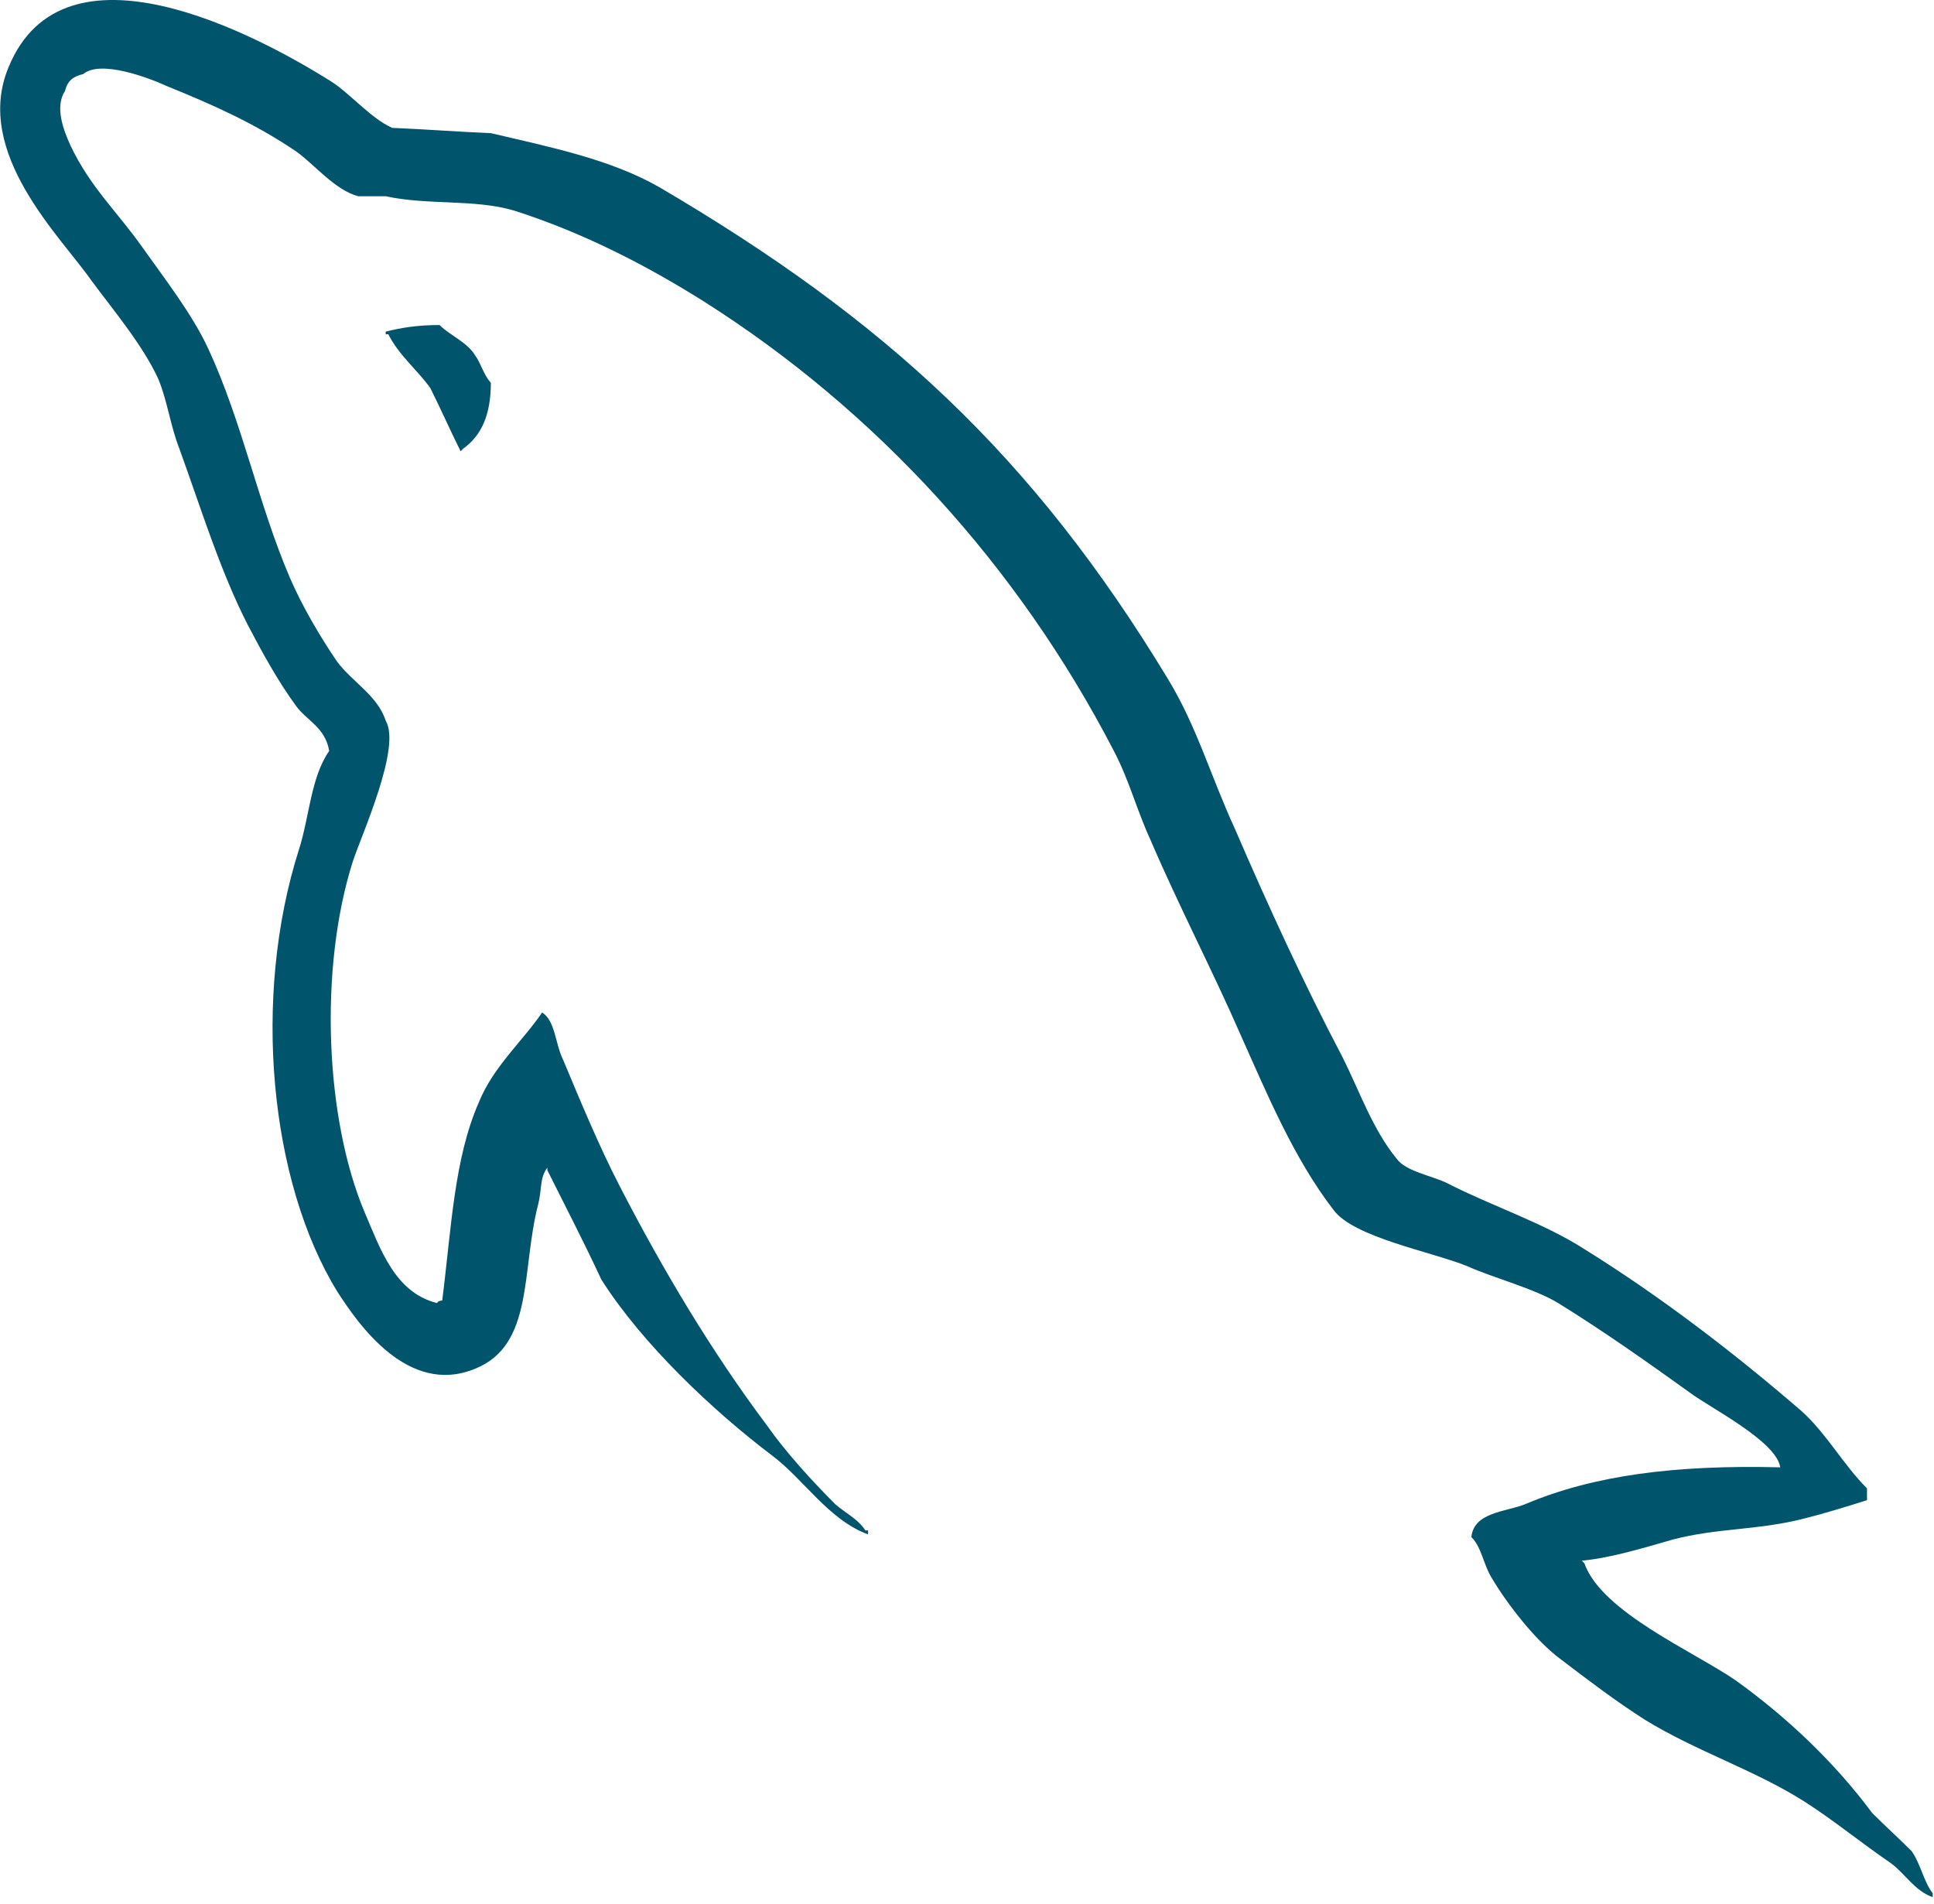
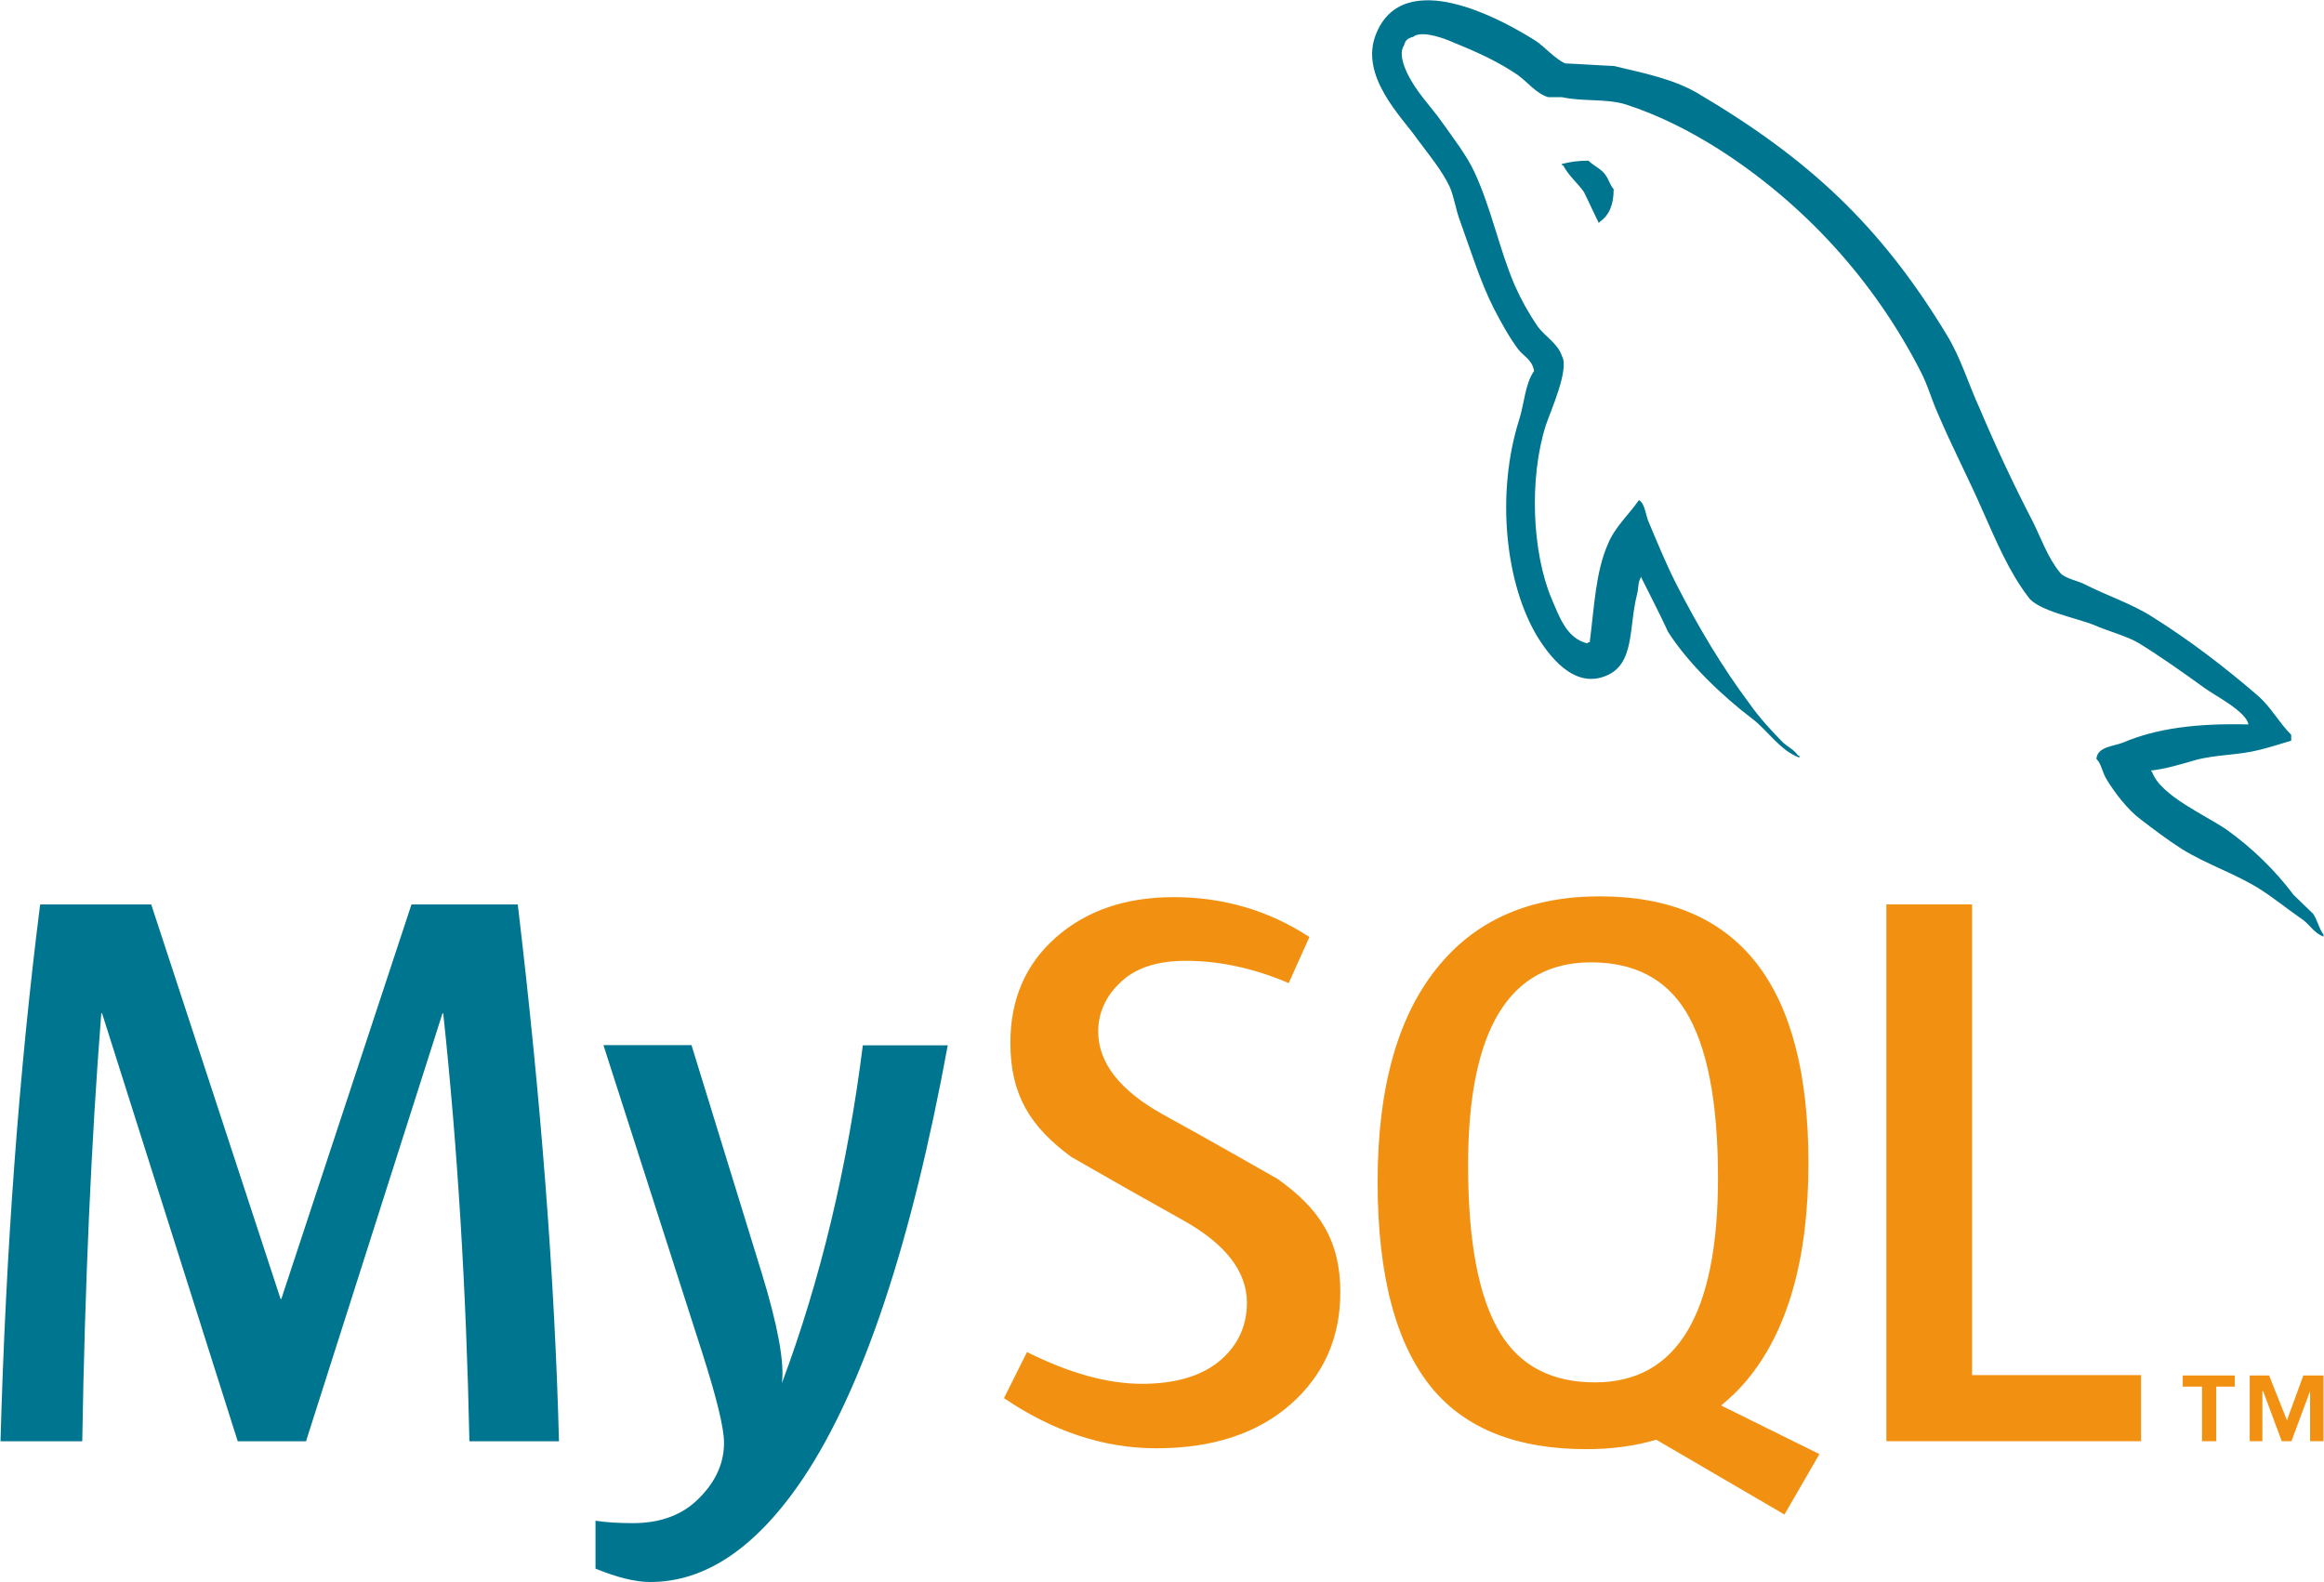
- <svg xmlns="http://www.w3.org/2000/svg" width="2500" height="2461" viewBox="0 0 256 252" preserveAspectRatio="xMinYMin meet">
-   <path d="M235.648 194.212c-13.918-.347-24.705 1.045-33.752 4.872-2.61 1.043-6.786 1.044-7.134 4.35 1.392 1.392 1.566 3.654 2.784 5.567 2.09 3.479 5.741 8.177 9.047 10.614 3.653 2.783 7.308 5.566 11.134 8.002 6.786 4.176 14.442 6.611 21.053 10.787 3.829 2.434 7.654 5.568 11.482 8.177 1.914 1.39 3.131 3.654 5.568 4.523v-.521c-1.219-1.567-1.567-3.828-2.784-5.568-1.738-1.74-3.48-3.306-5.22-5.046-5.045-6.784-11.308-12.7-18.093-17.571-5.567-3.828-17.747-9.047-20.008-15.485 0 0-.175-.173-.348-.347 3.827-.348 8.35-1.74 12.005-2.784 5.915-1.567 11.308-1.218 17.398-2.784 2.783-.696 5.567-1.566 8.35-2.436v-1.565c-3.13-3.132-5.392-7.307-8.698-10.265-8.873-7.657-18.617-15.137-28.707-21.4-5.394-3.48-12.354-5.742-18.095-8.699-2.086-1.045-5.567-1.566-6.784-3.306-3.133-3.827-4.873-8.872-7.134-13.396-5.044-9.57-9.917-20.182-14.267-30.272-3.13-6.786-5.044-13.572-8.872-19.834-17.92-29.577-37.406-47.497-67.33-65.07-6.438-3.653-14.093-5.219-22.27-7.132-4.348-.175-8.699-.522-13.048-.697-2.784-1.218-5.568-4.523-8.004-6.089C34.006 4.573 8.429-8.996 1.122 8.924c-4.698 11.308 6.96 22.442 10.96 28.185 2.96 4.001 6.786 8.524 8.874 13.048 1.218 2.956 1.565 6.09 2.783 9.221 2.785 7.653 5.393 16.18 9.048 23.314 1.914 3.653 4.001 7.48 6.437 10.786 1.392 1.913 3.827 2.784 4.35 5.915-2.435 3.48-2.61 8.7-4.003 13.049-6.263 19.66-3.826 44.017 5.046 58.457 2.783 4.348 9.395 13.92 18.268 10.265 7.83-3.131 6.09-13.048 8.35-21.747.524-2.09.176-3.48 1.219-4.872v.349c2.436 4.87 4.871 9.569 7.133 14.44 5.394 8.524 14.788 17.398 22.617 23.314 4.177 3.13 7.482 8.524 12.702 10.438v-.523h-.349c-1.044-1.566-2.61-2.261-4.001-3.48-3.131-3.13-6.612-6.958-9.047-10.438-7.306-9.744-13.745-20.53-19.486-31.665-2.783-5.392-5.22-11.308-7.481-16.701-1.045-2.09-1.045-5.22-2.784-6.263-2.61 3.827-6.437 7.133-8.351 11.83-3.304 7.481-3.653 16.702-4.871 26.27-.696.176-.349 0-.697.35-5.566-1.394-7.48-7.134-9.569-12.006-5.22-12.352-6.09-32.186-1.565-46.452 1.218-3.654 6.438-15.136 4.35-18.616-1.044-3.306-4.525-5.22-6.438-7.829-2.261-3.306-4.698-7.48-6.263-11.135-4.176-9.743-6.264-20.53-10.787-30.273-2.088-4.524-5.74-9.22-8.699-13.396-3.305-4.697-6.959-8.004-9.569-13.571-.869-1.913-2.088-5.045-.696-7.133.348-1.392 1.043-1.913 2.436-2.261 2.262-1.915 8.7.521 10.96 1.565 6.438 2.608 11.831 5.046 17.225 8.699 2.435 1.74 5.045 5.046 8.176 5.916h3.654c5.568 1.217 11.83.348 17.05 1.913 9.222 2.957 17.572 7.307 25.054 12.005 22.792 14.44 41.58 34.97 54.282 59.501 2.088 4 2.957 7.656 4.871 11.83 3.655 8.526 8.178 17.225 11.83 25.576 3.654 8.176 7.133 16.528 12.353 23.314 2.61 3.652 13.048 5.567 17.746 7.481 3.48 1.565 8.874 2.958 12.005 4.871 5.915 3.652 11.83 7.83 17.398 11.83 2.784 2.088 11.482 6.438 12.005 9.917z" fill="#00546B" />
-   <path d="M58.186 43.022c-2.957 0-5.044.35-7.132.871v.348h.348c1.393 2.784 3.827 4.698 5.566 7.133 1.393 2.783 2.61 5.568 4.003 8.352.173-.175.347-.348.347-.348 2.437-1.741 3.654-4.524 3.654-8.7-1.044-1.217-1.218-2.435-2.088-3.653-1.043-1.741-3.306-2.61-4.698-4.003z" fill="#00546B" />
+ <svg xmlns="http://www.w3.org/2000/svg" height="1702" viewBox="-7.938 -7.939 72.731 49.537" width="2500">
+   <g stroke-width=".187">
+     <path d="m21.72 24.79c-1.143 6.217-2.65 10.74-4.521 13.55-1.458 2.172-3.055 3.258-4.794 3.258-.464 0-1.035-.14-1.714-.418v-1.5c.331.05.72.075 1.167.075.811 0 1.465-.224 1.963-.673.596-.547.894-1.161.894-1.842 0-.465-.233-1.42-.696-2.864l-3.08-9.59h2.757l2.21 7.173c.497 1.628.704 2.765.621 3.413 1.21-3.238 2.054-6.766 2.534-10.58h2.658m-12.17 12.4h-2.806c-.099-4.75-.372-9.215-.82-13.4h-.023l-4.273 13.4h-2.138l-4.247-13.4h-.025c-.315 4.018-.513 8.483-.596 13.4h-2.559c.165-5.978.58-11.58 1.241-16.81h3.478l4.049 12.35h.025l4.074-12.35h3.328c.728 6.126 1.159 11.73 1.29 16.81" fill="#00758f" />
+     <path d="m59.08 37.19h-7.973v-16.81h2.683v14.74h5.29v2.068m-20.05-3.363c-.68-1.096-1.019-2.854-1.019-5.279 0-4.233 1.284-6.351 3.85-6.351 1.342 0 2.327.507 2.956 1.519.678 1.096 1.018 2.84 1.018 5.231 0 4.267-1.284 6.402-3.85 6.402-1.341 0-2.327-.506-2.955-1.52m9.985 3.768-3.082-1.524c.274-.226.535-.47.77-.75 1.31-1.543 1.964-3.826 1.964-6.849 0-5.562-2.178-8.344-6.533-8.344-2.136 0-3.801.705-4.993 2.118-1.31 1.544-1.963 3.82-1.963 6.824 0 2.955.58 5.123 1.738 6.5 1.056 1.245 2.653 1.868 4.792 1.868.798 0 1.53-.098 2.195-.295l4.013 2.342 1.094-1.89m-15-5.065c0 1.426-.522 2.596-1.564 3.512-1.042.911-2.443 1.369-4.196 1.369-1.64 0-3.23-.527-4.77-1.57l.721-1.444c1.325.664 2.524.995 3.6.995 1.01 0 1.8-.225 2.372-.67.57-.449.913-1.074.913-1.867 0-.998-.695-1.851-1.968-2.567a306.291 306.291 0 0 1 -3.526-1.998c-1.273-.932-1.912-1.931-1.912-3.577 0-1.362.476-2.463 1.427-3.3.953-.84 2.183-1.26 3.689-1.26 1.557 0 2.972.417 4.247 1.248l-.648 1.443c-1.09-.464-2.166-.697-3.227-.697-.86 0-1.524.208-1.986.624-.465.413-.752.945-.752 1.593 0 .996.71 1.86 2.019 2.59 1.19.647 3.599 2.024 3.599 2.024 1.31.93 1.963 1.921 1.963 3.554m26.979 4.658h.445v-1.71h.581v-.35h-1.63v.35h.604zm3.383 0h.419v-2.06h-.63l-.513 1.404-.559-1.404h-.607v2.06h.397v-1.568h.022l.585 1.568h.302l.584-1.568z" fill="#f29111" />
+     <path d="m36.78-7.929c-.709-.01-1.327.257-1.646 1.042-.547 1.321.81 2.62 1.277 3.291.344.467.79.996 1.032 1.523.142.345.183.712.325 1.077.324.894.627 1.889 1.053 2.723.222.427.465.874.749 1.258.163.225.446.325.507.692-.283.405-.305 1.015-.466 1.524-.73 2.295-.446 5.139.587 6.825.324.507 1.094 1.625 2.128 1.198.912-.365.71-1.523.972-2.538.061-.246.02-.407.142-.57v.042c.283.568.568 1.115.831 1.686.629.994 1.722 2.03 2.634 2.72.485.367.87.996 1.478 1.22v-.062h-.04c-.122-.182-.304-.264-.466-.405-.365-.366-.769-.813-1.053-1.22-.85-1.136-1.601-2.396-2.268-3.696-.325-.631-.608-1.321-.872-1.95-.121-.243-.121-.61-.324-.731-.305.446-.75.833-.972 1.379-.385.875-.425 1.951-.568 3.068-.08.021-.04 0-.08.04-.648-.162-.871-.832-1.115-1.4-.608-1.443-.71-3.76-.182-5.424.14-.426.75-1.766.506-2.173-.122-.388-.527-.61-.75-.915a8.054 8.054 0 0 1 -.728-1.3c-.486-1.137-.73-2.397-1.256-3.534-.243-.53-.67-1.077-1.013-1.564-.386-.549-.81-.935-1.115-1.584-.1-.224-.242-.59-.08-.833.039-.163.121-.224.284-.265.261-.223 1.012.06 1.275.182.75.304 1.378.59 2.005 1.015.283.204.587.59.952.692h.426c.648.142 1.378.04 1.986.223 1.073.345 2.045.853 2.917 1.401a18.007 18.007 0 0 1 6.319 6.947c.244.467.346.894.568 1.38.426.998.953 2.013 1.378 2.987.425.955.831 1.93 1.44 2.722.302.426 1.518.65 2.065.873.405.182 1.033.345 1.398.568.69.426 1.376.914 2.025 1.382.324.244 1.336.751 1.397 1.158-1.62-.04-2.876.122-3.93.57-.303.121-.789.121-.83.507.163.162.182.426.325.65.243.407.667.954 1.053 1.24.426.325.851.649 1.297.933.79.49 1.681.773 2.45 1.26.447.284.892.65 1.338.955.222.162.363.427.648.527v-.062c-.143-.182-.183-.446-.324-.65-.202-.202-.405-.385-.608-.588a9.674 9.674 0 0 0 -2.106-2.05c-.649-.449-2.068-1.059-2.33-1.808l-.041-.041c.445-.041.973-.204 1.399-.327.687-.183 1.316-.142 2.025-.324.324-.082.648-.184.974-.283v-.185c-.367-.364-.629-.853-1.013-1.198-1.032-.893-2.168-1.766-3.343-2.499-.63-.406-1.44-.669-2.108-1.015-.242-.122-.647-.182-.79-.386-.364-.447-.568-1.035-.83-1.564a50.647 50.647 0 0 1 -1.661-3.535c-.365-.792-.588-1.583-1.033-2.315-2.088-3.454-4.356-5.545-7.84-7.597-.75-.427-1.641-.61-2.592-.833-.508-.021-1.013-.06-1.52-.08-.325-.144-.65-.53-.933-.713-.722-.457-2.156-1.247-3.337-1.265zm4.998 5.021c-.344 0-.586.042-.83.102v.04h.039c.163.325.447.55.648.834.163.325.305.649.467.974l.04-.04c.285-.203.427-.528.427-1.016-.123-.143-.142-.284-.244-.427-.121-.202-.385-.304-.547-.467z" fill="#00758f" />
+   </g>
</svg>
